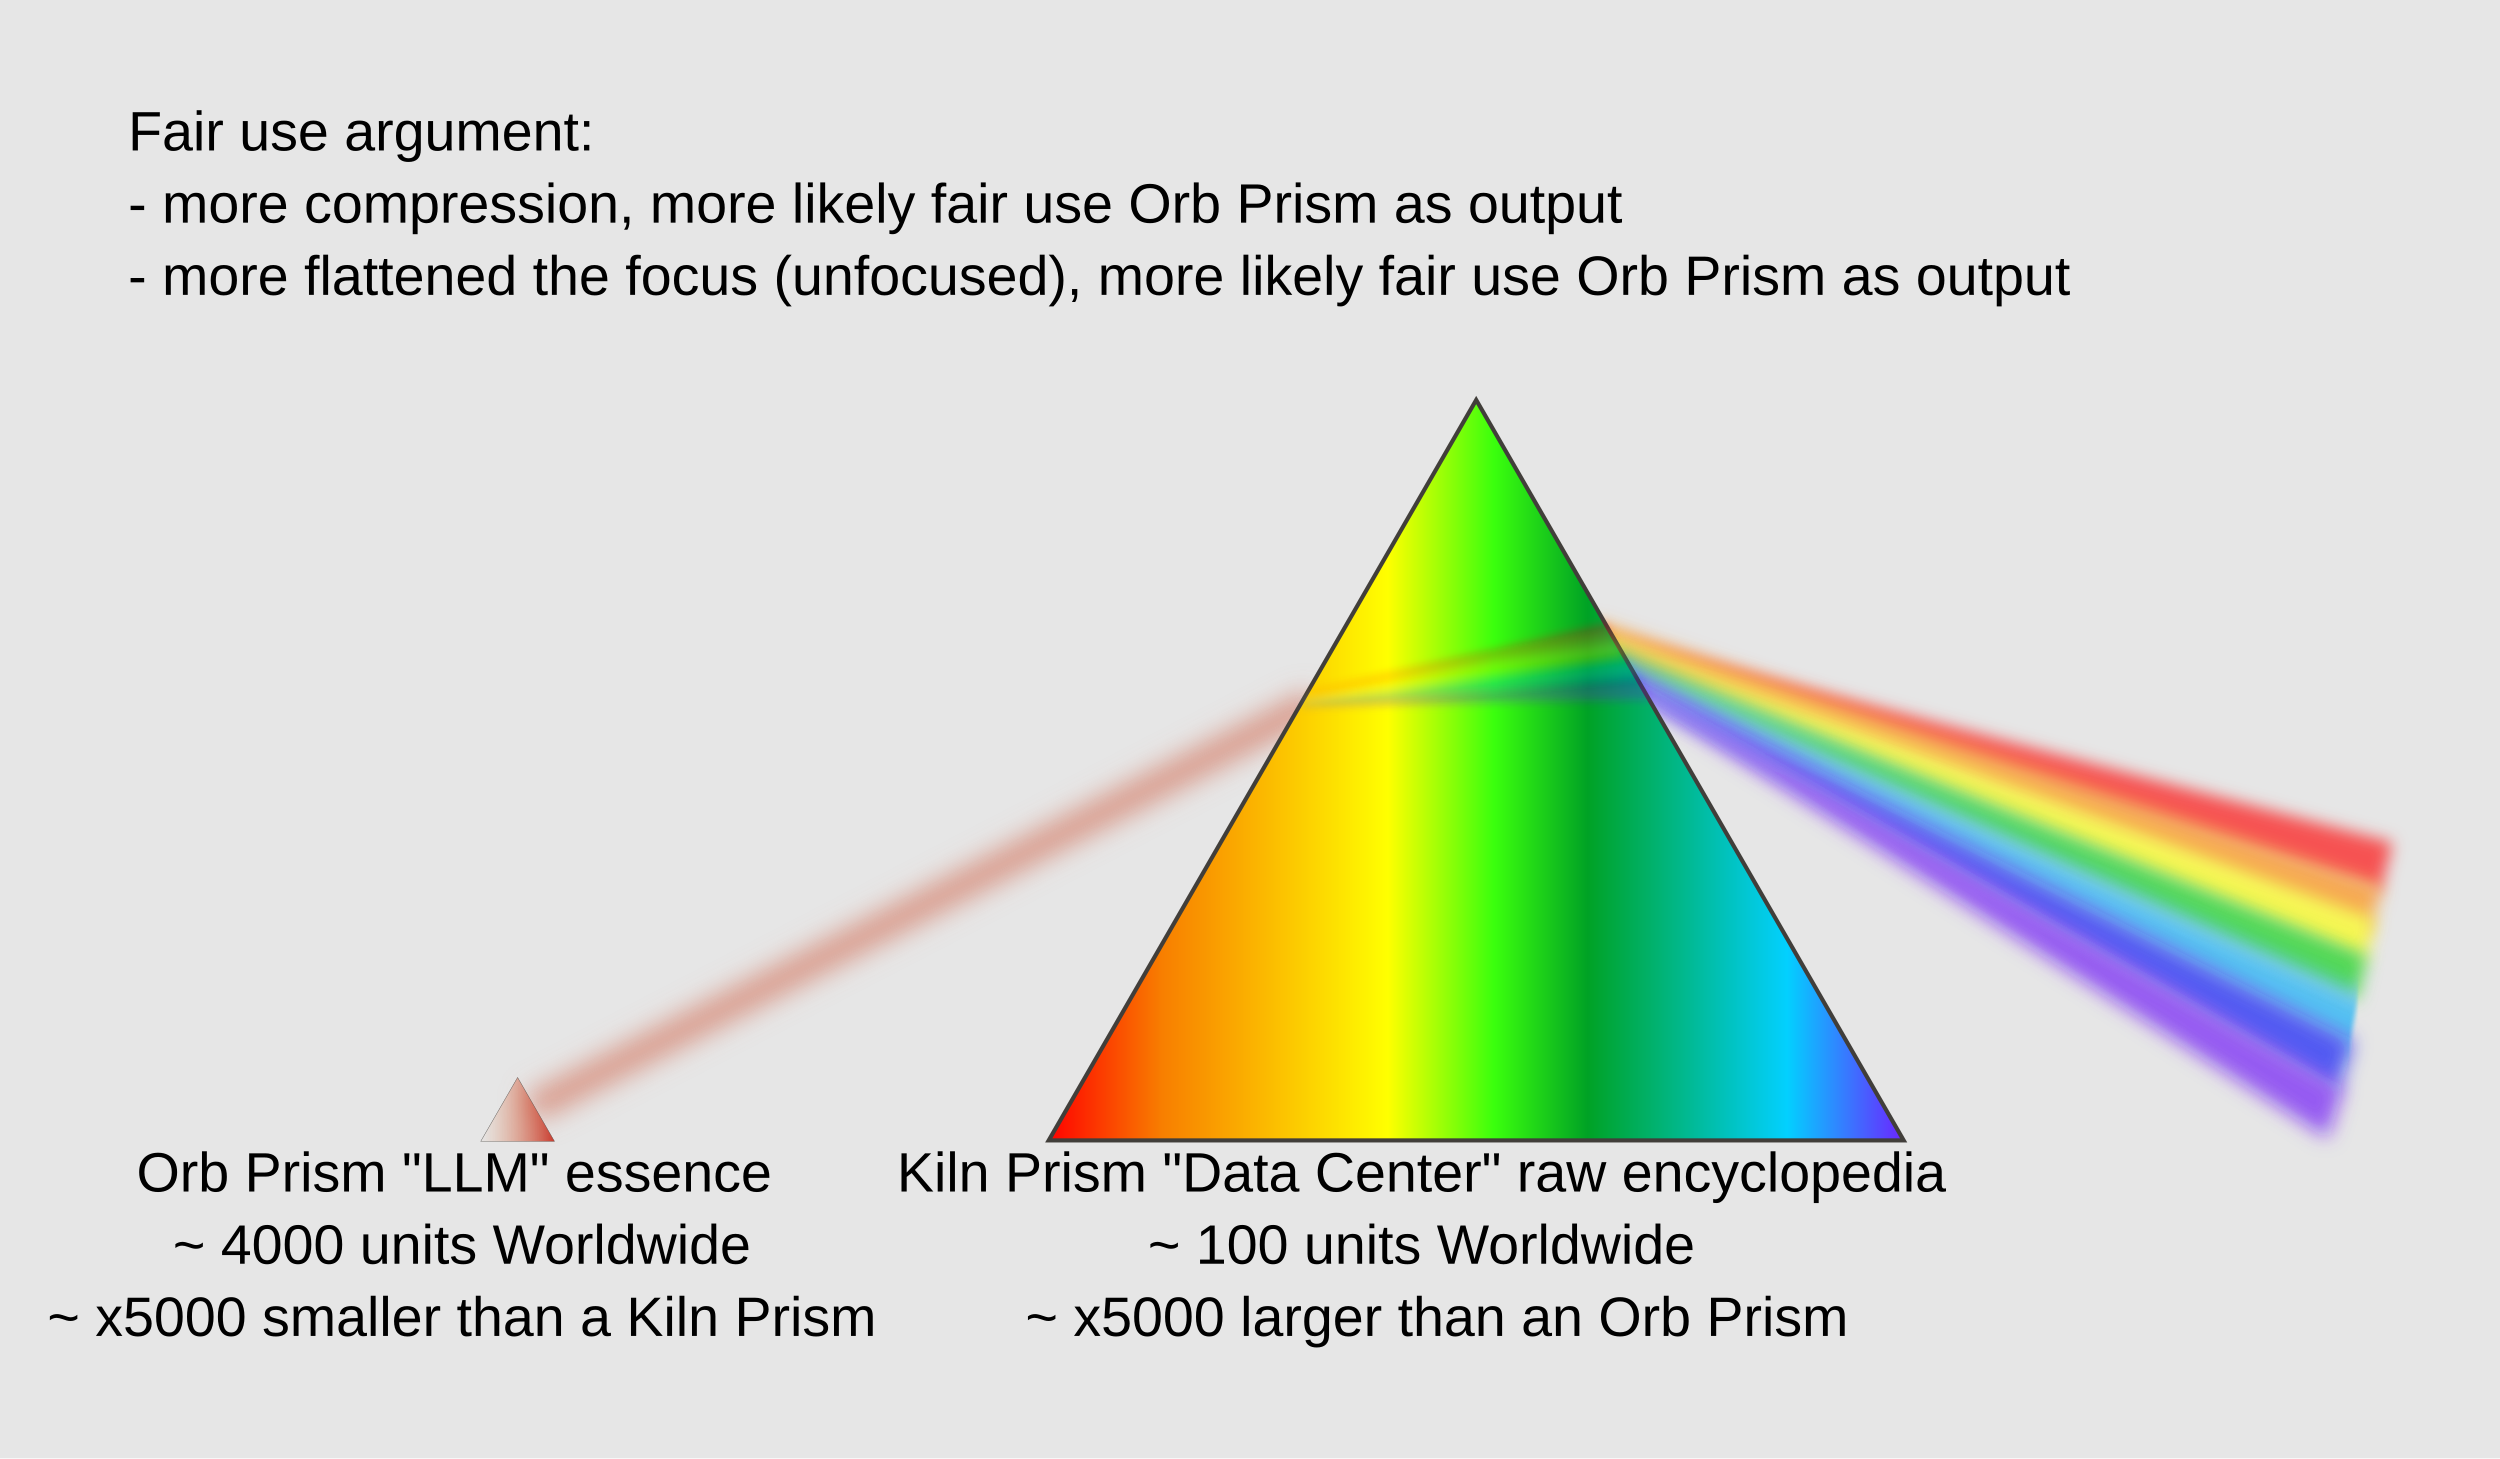
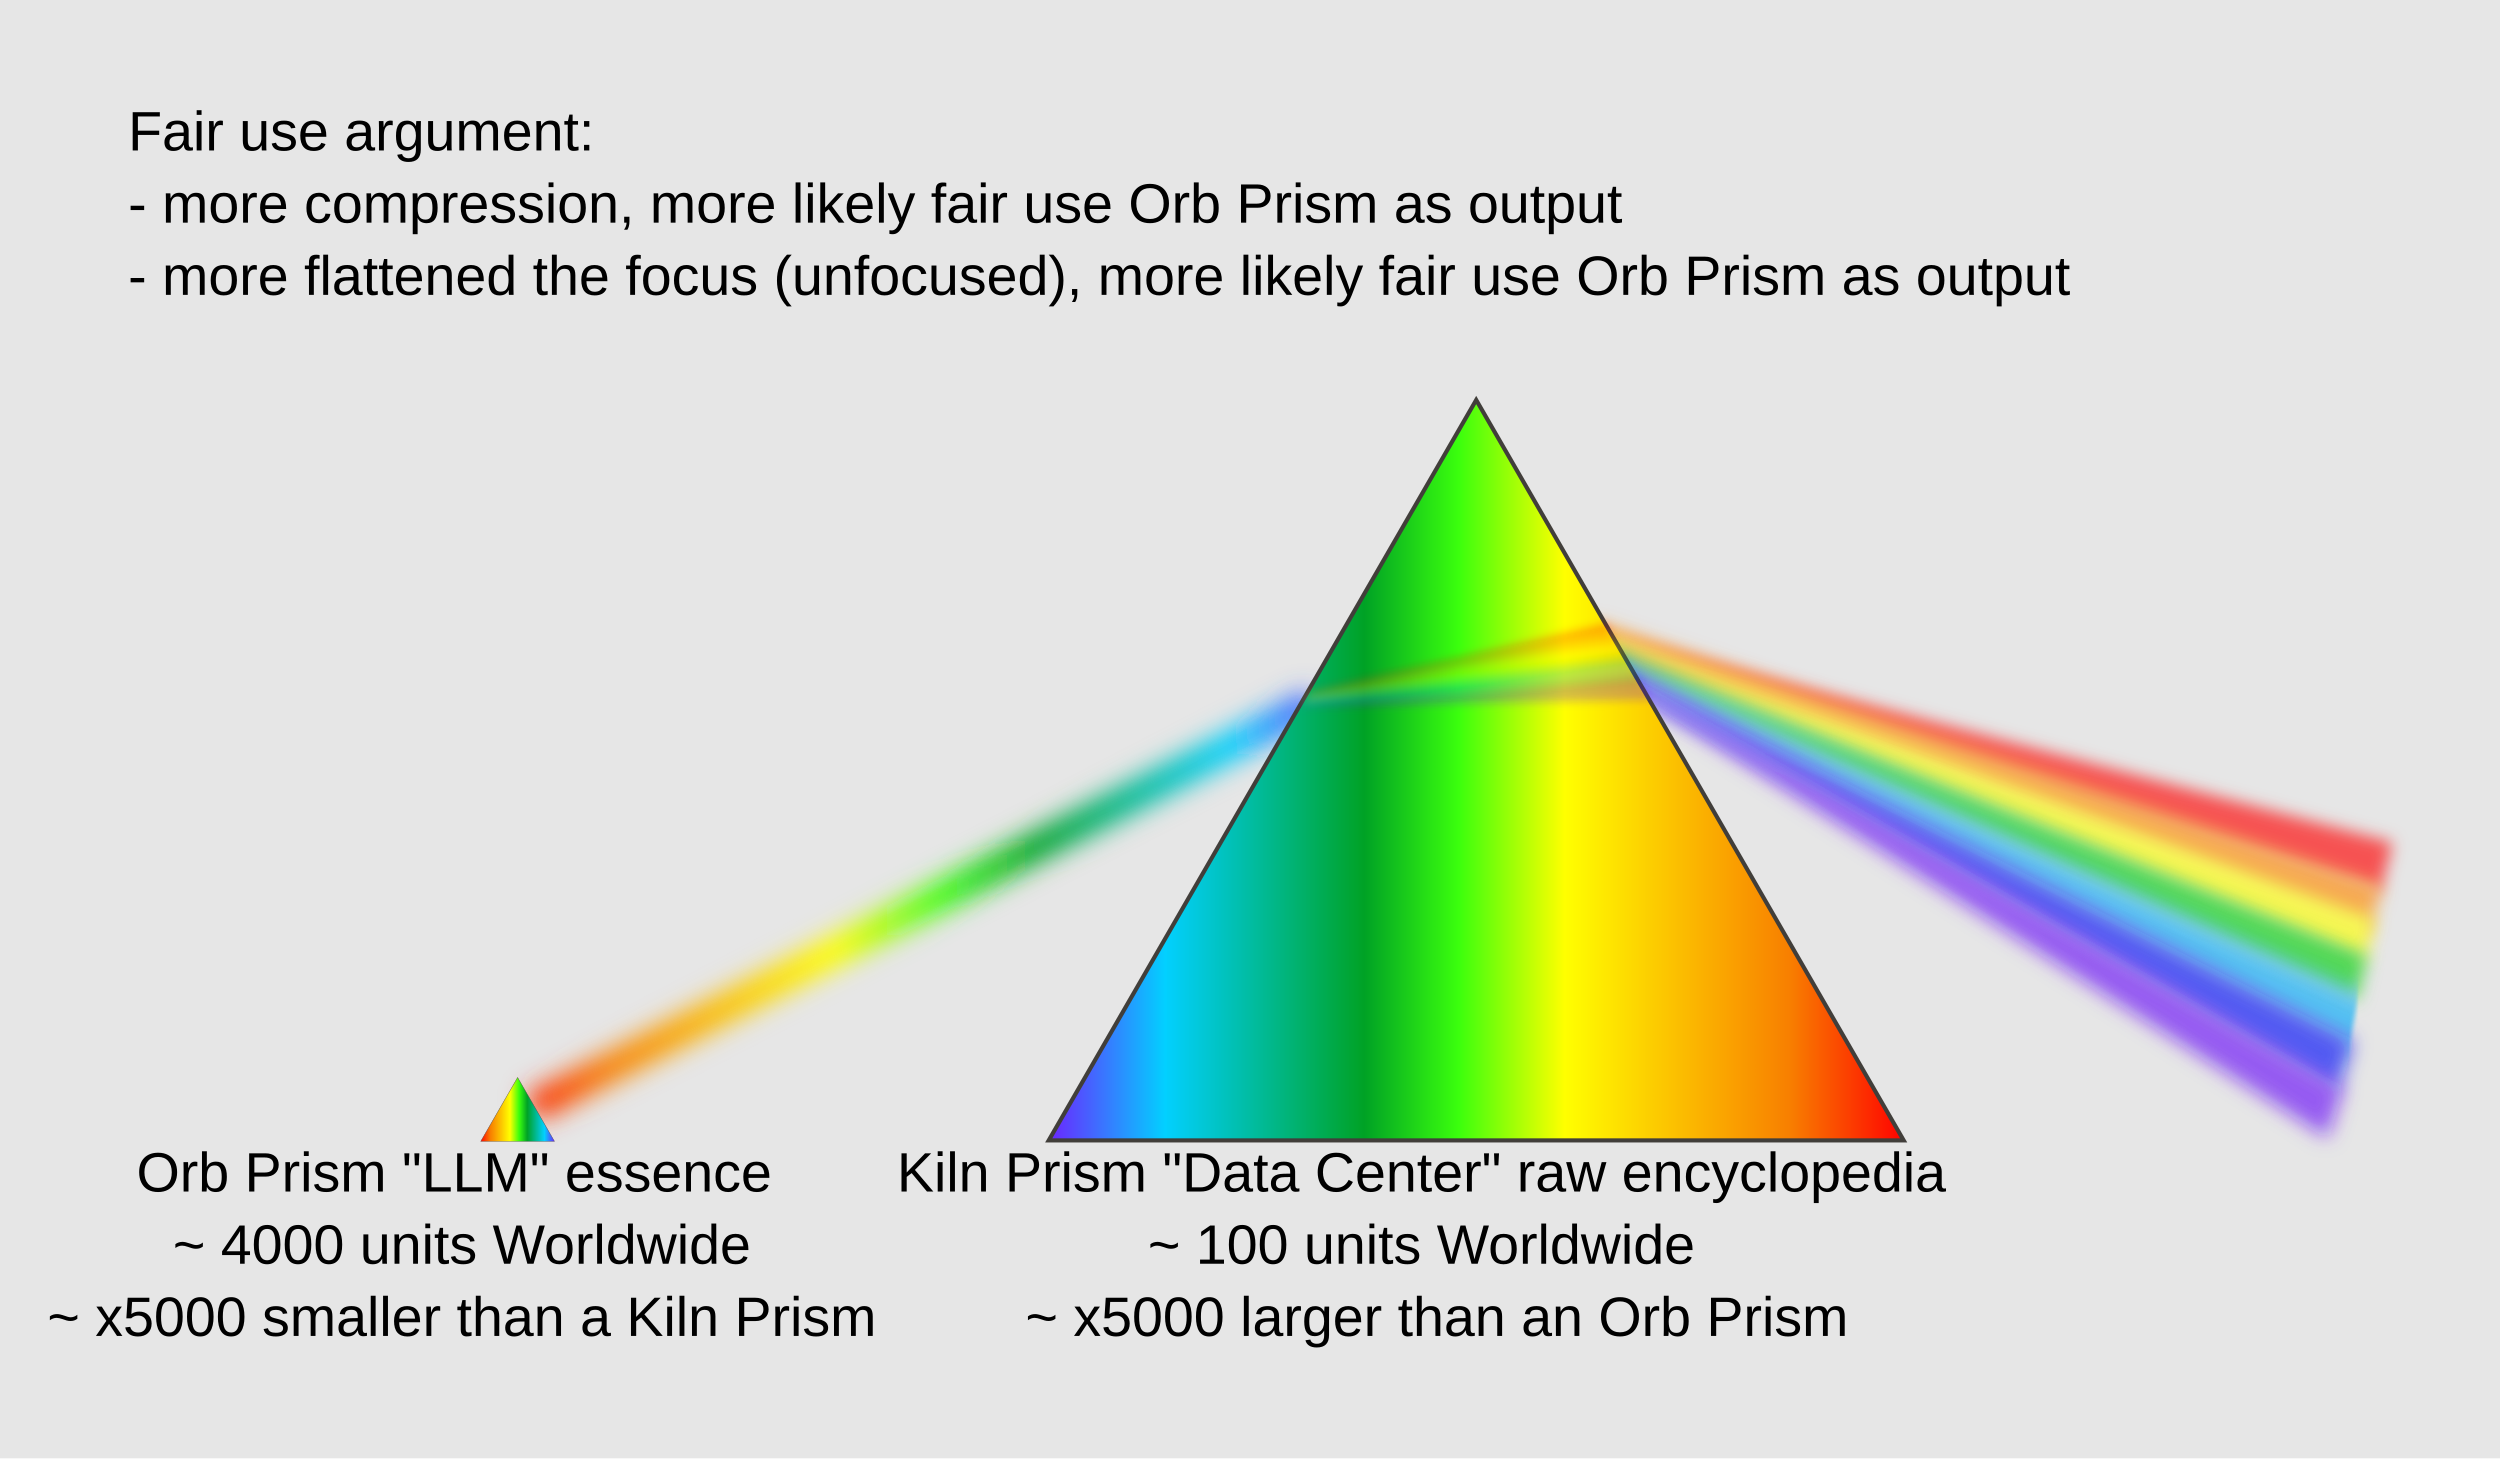
<svg xmlns="http://www.w3.org/2000/svg" xmlns:xlink="http://www.w3.org/1999/xlink" width="600" height="350" id="svg2" version="1.0">
  <defs id="defs4">
-     <linearGradient id="linearGradient1">
-       <stop style="stop-color:#c93a2e;stop-opacity:1;" offset="0" id="stop1" />
-       <stop style="stop-color:#df9969;stop-opacity:0;" offset="1" id="stop2" />
-     </linearGradient>
    <linearGradient id="linearGradient28439">
      <stop id="stop28441" offset="0" style="stop-color:#ffffff;stop-opacity:1;" />
      <stop id="stop28443" offset="1" style="stop-color:#ffffff;stop-opacity:1;" />
    </linearGradient>
    <linearGradient id="linearGradient26491">
      <stop id="stop26493" offset="0" style="stop-color:#efefef;stop-opacity:1;" />
      <stop id="stop26495" offset="1" style="stop-color:#efefef;stop-opacity:0;" />
    </linearGradient>
    <linearGradient id="linearGradient25510">
      <stop style="stop-color:#efefef;stop-opacity:0;" offset="0" id="stop25512" />
      <stop style="stop-color:#efefef;stop-opacity:1;" offset="1" id="stop25514" />
    </linearGradient>
    <linearGradient id="linearGradient12266">
      <stop style="stop-color:#ff0000;stop-opacity:1;" offset="0" id="stop12268" />
      <stop id="stop12274" offset="0.135" style="stop-color:#f87f00;stop-opacity:1;" />
      <stop style="stop-color:#ffff00;stop-opacity:1;" offset="0.397" id="stop12276" />
      <stop id="stop12278" offset="0.521" style="stop-color:#3aff0d;stop-opacity:1;" />
      <stop style="stop-color:#00a225;stop-opacity:1;" offset="0.63" id="stop12280" />
      <stop id="stop12282" offset="0.862" style="stop-color:#02d0ff;stop-opacity:1;" />
      <stop style="stop-color:#6d22ff;stop-opacity:1;" offset="1" id="stop12284" />
    </linearGradient>
    <linearGradient id="linearGradient9304">
      <stop style="stop-color:#fffefd;stop-opacity:1;" offset="0" id="stop9306" />
      <stop style="stop-color:#f2f2f2;stop-opacity:1;" offset="1" id="stop9308" />
    </linearGradient>
    <linearGradient id="linearGradient3136">
      <stop style="stop-color:#000000;stop-opacity:0.354;" offset="0" id="stop3138" />
      <stop style="stop-color:#000000;stop-opacity:0;" offset="1" id="stop3140" />
    </linearGradient>
    <linearGradient xlink:href="#linearGradient12266" id="linearGradient9310" x1="-14.525" y1="61.097" x2="191.668" y2="61.097" gradientUnits="userSpaceOnUse" spreadMethod="pad" />
    <filter x="-0.03" width="1.059" y="-0.123" height="1.246" id="filter18571">
      <feGaussianBlur stdDeviation="1.028" id="feGaussianBlur18573" />
    </filter>
    <filter id="filter24498" x="-0.024" y="-0.075" width="1.048" height="1.151">
      <feGaussianBlur stdDeviation="1.924" id="feGaussianBlur24500" />
    </filter>
    <filter id="filter24502" x="-0.026" y="-0.061" width="1.051" height="1.122">
      <feGaussianBlur stdDeviation="2.047" id="feGaussianBlur24504" />
    </filter>
    <filter id="filter24506" x="-0.025" y="-0.064" width="1.05" height="1.128">
      <feGaussianBlur stdDeviation="2.01" id="feGaussianBlur24508" />
    </filter>
    <filter id="filter24510" x="-0.026" y="-0.058" width="1.052" height="1.115">
      <feGaussianBlur stdDeviation="2.104" id="feGaussianBlur24512" />
    </filter>
    <filter id="filter24518" x="-0.021" y="-0.165" width="1.042" height="1.329">
      <feGaussianBlur stdDeviation="0.692" id="feGaussianBlur24520" />
    </filter>
    <filter id="filter24522" x="-0.029" y="-0.046" width="1.059" height="1.092">
      <feGaussianBlur stdDeviation="2.324" id="feGaussianBlur24524" />
    </filter>
    <filter id="filter24526" x="-0.028" y="-0.05" width="1.057" height="1.099">
      <feGaussianBlur stdDeviation="2.254" id="feGaussianBlur24528" />
    </filter>
    <filter id="filter10313-6" x="-0.047" y="-0.107" width="1.095" height="1.214">
      <feGaussianBlur stdDeviation="2.554" id="feGaussianBlur10315-0" />
    </filter>
    <filter id="filter7354-6" x="-0.021" y="-0.047" width="1.043" height="1.093">
      <feGaussianBlur stdDeviation="1.224" id="feGaussianBlur7356-2" />
    </filter>
-     <linearGradient xlink:href="#linearGradient1" id="linearGradient2" x1="-14.891" y1="60.847" x2="192.034" y2="60.847" gradientUnits="userSpaceOnUse" />
+     <linearGradient xlink:href="#linearGradient12266" id="linearGradient2" x1="-14.891" y1="60.847" x2="192.034" y2="60.847" gradientUnits="userSpaceOnUse" />
+     <linearGradient xlink:href="#linearGradient12266" id="linearGradient3" x1="-8.225" y1="172.786" x2="165.368" y2="172.786" gradientUnits="userSpaceOnUse" />
+     <linearGradient xlink:href="#linearGradient12266" id="linearGradient5" x1="-8.225" y1="172.786" x2="165.368" y2="172.786" gradientUnits="userSpaceOnUse" />
  </defs>
  <g id="layer1" transform="translate(129.308,-16.71709)">
    <rect style="fill:#e6e6e6;stroke-width:0;stroke-linejoin:round" id="rect1" width="600" height="350" x="-129.308" y="16.717" />
-     <g id="g18575-1" transform="matrix(1.184024,0,0,1.184024,-0.8414484,29.4625)" style="fill:#e2bead;fill-opacity:1;stroke:#d99c8d;stroke-opacity:1">
-       <path style="fill:#e2bead;fill-opacity:1;fill-rule:evenodd;stroke:#d99c8d;stroke-width:6;stroke-linecap:butt;stroke-linejoin:miter;stroke-miterlimit:4;stroke-dasharray:none;stroke-opacity:1;filter:url(#filter10313-6)" d="M -0.714,213.857 C 157.857,131.714 157.857,131.714 157.857,131.714" id="path4301-8" />
-       <path id="path3154-7" d="M -0.714,213.857 C 157.857,131.714 157.857,131.714 157.857,131.714" style="opacity:0.08;fill:#e2bead;fill-opacity:1;fill-rule:evenodd;stroke:#d99c8d;stroke-width:2;stroke-linecap:butt;stroke-linejoin:miter;stroke-miterlimit:4;stroke-dasharray:none;stroke-opacity:1;filter:url(#filter7354-6)" />
+     <g id="g18575-1" transform="matrix(1.184024,0,0,1.184024,-0.8414484,29.4625)" style="fill:url(#linearGradient3);fill-opacity:1;stroke:url(#linearGradient5);stroke-opacity:1">
+       <path style="fill:url(#linearGradient3);fill-opacity:1;fill-rule:evenodd;stroke:url(#linearGradient5);stroke-width:6;stroke-linecap:butt;stroke-linejoin:miter;stroke-miterlimit:4;stroke-dasharray:none;stroke-opacity:1;filter:url(#filter10313-6)" d="M -0.714,213.857 C 157.857,131.714 157.857,131.714 157.857,131.714" id="path4301-8" />
+       <path id="path3154-7" d="M -0.714,213.857 C 157.857,131.714 157.857,131.714 157.857,131.714" style="opacity:0.08;fill:url(#linearGradient3);fill-opacity:1;fill-rule:evenodd;stroke:url(#linearGradient5);stroke-width:2;stroke-linecap:butt;stroke-linejoin:miter;stroke-miterlimit:4;stroke-dasharray:none;stroke-opacity:1;filter:url(#filter7354-6)" />
    </g>
    <g id="g24530" style="opacity:0.642" transform="translate(24.97878,51.56289)">
      <path style="opacity:1;fill:#ff0000;fill-opacity:1;fill-rule:evenodd;stroke:#000000;stroke-width:0;stroke-linecap:butt;stroke-linejoin:miter;stroke-miterlimit:4;stroke-dasharray:none;stroke-opacity:1;filter:url(#filter24498)" d="m 226.102,120.318 4.609,-2.553 v 0 l 189.19,49.589 -2.897,11.779 z" id="path18581" />
      <path id="path18583" d="m 224.524,116.815 4.647,-2.308 v 0 l 188.18,63.403 -3.42,11.789 z" style="opacity:1;fill:#ff8500;fill-opacity:1;fill-rule:evenodd;stroke:#000000;stroke-width:0;stroke-linecap:butt;stroke-linejoin:miter;stroke-miterlimit:4;stroke-dasharray:none;stroke-opacity:1;filter:url(#filter24506)" />
      <path style="opacity:1;fill:#ffff00;fill-opacity:1;fill-rule:evenodd;stroke:#000000;stroke-width:0;stroke-linecap:butt;stroke-linejoin:miter;stroke-miterlimit:4;stroke-dasharray:none;stroke-opacity:1;filter:url(#filter24502)" d="m 223.028,117.746 2.714,-1.993 189.892,69.941 -2.328,10.366 z" id="path18585" />
      <path id="path18587" d="m 220.844,119.266 2.14,-1.572 190.741,76.833 -2.467,10.814 z" style="opacity:1;fill:#00d000;fill-opacity:1;fill-rule:evenodd;stroke:#000000;stroke-width:0;stroke-linecap:butt;stroke-linejoin:miter;stroke-miterlimit:4;stroke-dasharray:none;stroke-opacity:1;filter:url(#filter24510)" />
      <path transform="matrix(2.197346,1.477702,-2.117474,3.097888,156.0869,-529.8737)" style="opacity:1;fill:#00abf8;fill-opacity:1;fill-rule:evenodd;stroke:#000000;stroke-width:0;stroke-linecap:butt;stroke-linejoin:miter;stroke-miterlimit:4;stroke-dasharray:none;stroke-opacity:1;filter:url(#filter24518)" d="m 158.212,134.346 0.332,-0.666 77.611,-9.418 1.914,3.2 z" id="path18589" />
      <path id="path18591" d="m 219.033,119.496 0.916,-0.967 190.519,96.464 -3.943,12.677 z" style="opacity:1;fill:#000df8;fill-opacity:1;fill-rule:evenodd;stroke:#000000;stroke-width:0;stroke-linecap:butt;stroke-linejoin:miter;stroke-miterlimit:4;stroke-dasharray:none;stroke-opacity:1;filter:url(#filter24526)" />
      <path style="opacity:1;fill:#680df8;fill-opacity:1;fill-rule:evenodd;stroke:#000000;stroke-width:0;stroke-linecap:butt;stroke-linejoin:miter;stroke-miterlimit:4;stroke-dasharray:none;stroke-opacity:1;filter:url(#filter24522)" d="m 218.637,118.727 0.916,-0.967 188.382,108.526 -3.542,12.09 z" id="path18593" />
    </g>
-     <path style="fill:url(#linearGradient9310);fill-opacity:1;fill-rule:evenodd;stroke:#413e3a;stroke-width:1;stroke-linejoin:miter;stroke-miterlimit:4;stroke-dasharray:none;stroke-dashoffset:0;stroke-opacity:1" id="path2160" d="m 191.168,149.948 -205.193,0 102.596,-177.702 z" transform="translate(136.4074,140.4656)" />
-     <path style="fill:url(#linearGradient2);fill-rule:evenodd;stroke:#413e3a;stroke-width:1;stroke-linejoin:miter;stroke-miterlimit:4;stroke-dasharray:none;stroke-dashoffset:0;stroke-opacity:1" id="path2160-9" d="m 191.168,149.948 -205.193,0 102.596,-177.702 z" transform="matrix(-0.08621395,0,0,0.08621395,2.552375,277.7035)" />
+     <path style="fill:url(#linearGradient9310);fill-opacity:1;fill-rule:evenodd;stroke:#413e3a;stroke-width:1;stroke-linejoin:miter;stroke-miterlimit:4;stroke-dasharray:none;stroke-dashoffset:0;stroke-opacity:1" id="path2160" d="m 191.168,149.948 -205.193,0 102.596,-177.702 z" transform="matrix(-1,0,0,1,313.5502,140.4656)" />
+     <path style="fill:url(#linearGradient2);fill-rule:evenodd;stroke:#413e3a;stroke-width:1;stroke-linejoin:miter;stroke-miterlimit:4;stroke-dasharray:none;stroke-dashoffset:0;stroke-opacity:1" id="path2160-9" d="m 191.168,149.948 -205.193,0 102.596,-177.702 z" transform="matrix(0.08621395,0,0,0.08621395,-12.71981,277.7035)" />
    <g id="g18358" style="opacity:0.264;filter:url(#filter18571)" transform="matrix(1.012159,0,0,1,23.05505,51.56289)">
      <path id="path14402" d="m 159.375,132.321 0.893,-1.25 v 0 l 70.268,-16.429 1.607,3.036 z" style="fill:#ff0000;fill-opacity:1;fill-rule:evenodd;stroke:#000000;stroke-width:0;stroke-linecap:butt;stroke-linejoin:miter;stroke-miterlimit:4;stroke-dasharray:none;stroke-opacity:1" />
      <path style="fill:#ff8500;fill-opacity:1;fill-rule:evenodd;stroke:#000000;stroke-width:0;stroke-linecap:butt;stroke-linejoin:miter;stroke-miterlimit:4;stroke-dasharray:none;stroke-opacity:1" d="m 159.152,132.835 0.957,-1.202 v 0 l 72.182,-13.965 1.446,3.116 z" id="path15439" />
      <path id="path16410" d="m 158.884,133.264 0.421,-0.844 74.11,-12.773 1.483,2.639 z" style="fill:#ffff00;fill-opacity:1;fill-rule:evenodd;stroke:#000000;stroke-width:0;stroke-linecap:butt;stroke-linejoin:miter;stroke-miterlimit:4;stroke-dasharray:none;stroke-opacity:1" />
      <path style="fill:#00d000;fill-opacity:1;fill-rule:evenodd;stroke:#000000;stroke-width:0;stroke-linecap:butt;stroke-linejoin:miter;stroke-miterlimit:4;stroke-dasharray:none;stroke-opacity:1" d="m 158.527,133.925 0.332,-0.666 75.843,-11.375 1.535,2.759 z" id="path18350" />
      <path id="path18352" d="m 158.212,134.346 0.332,-0.666 77.611,-9.418 1.914,3.2 z" style="fill:#00abf8;fill-opacity:1;fill-rule:evenodd;stroke:#000000;stroke-width:0;stroke-linecap:butt;stroke-linejoin:miter;stroke-miterlimit:4;stroke-dasharray:none;stroke-opacity:1" />
      <path style="fill:#000df8;fill-opacity:1;fill-rule:evenodd;stroke:#000000;stroke-width:0;stroke-linecap:butt;stroke-linejoin:miter;stroke-miterlimit:4;stroke-dasharray:none;stroke-opacity:1" d="m 158.212,134.452 0.08,-0.35 79.757,-7.209 1.472,3.39 z" id="path18354" />
      <path id="path18356" d="m 158.275,134.705 0.08,-0.35 81.462,-4.431 1.472,3.2 z" style="fill:#680df8;fill-opacity:1;fill-rule:evenodd;stroke:#000000;stroke-width:0;stroke-linecap:butt;stroke-linejoin:miter;stroke-miterlimit:4;stroke-dasharray:none;stroke-opacity:1" />
    </g>
    <text xml:space="preserve" style="font-size:13.333px;line-height:1.3;font-family:Arial;-inkscape-font-specification:Arial;text-align:center;writing-mode:lr-tb;direction:ltr;text-anchor:middle;fill:#ececec;stroke-width:0;stroke-linejoin:round" x="224.813" y="302.682" id="text2">
      <tspan id="tspan2" x="224.813" y="302.682" style="fill:#000000">Kiln Prism "Data Center" raw encyclopedia</tspan>
      <tspan x="224.813" y="320.015" style="fill:#000000" id="tspan6">~ 100 units Worldwide</tspan>
      <tspan x="224.813" y="337.348" style="fill:#000000" id="tspan7">~ x5000 larger than an Orb Prism</tspan>
    </text>
    <text xml:space="preserve" style="font-size:13.333px;line-height:1.3;font-family:Arial;-inkscape-font-specification:Arial;text-align:center;writing-mode:lr-tb;direction:ltr;text-anchor:middle;fill:#000000;stroke-width:0;stroke-linejoin:round" x="-5.484" y="302.682" id="text3">
      <tspan id="tspan3" x="-5.484" y="302.682">Orb Prism "LLM" essence </tspan>
      <tspan x="-5.484" y="320.015" id="tspan8">~ 4000 units Worldwide</tspan>
      <tspan x="-5.484" y="337.348" id="tspan10">~ x5000 smaller than a Kiln Prism</tspan>
      <tspan x="-5.484" y="354.682" id="tspan9" />
    </text>
    <text xml:space="preserve" style="font-size:13.333px;line-height:1.3;font-family:Arial;-inkscape-font-specification:Arial;text-align:center;writing-mode:lr-tb;direction:ltr;text-anchor:middle;fill:#000000;stroke-width:0;stroke-linejoin:round" x="-98.556" y="52.824" id="text1">
      <tspan id="tspan1" x="-98.556" y="52.824" style="text-align:start;text-anchor:start">Fair use argument:</tspan>
      <tspan x="-98.556" y="70.158" id="tspan4" style="text-align:start;text-anchor:start">- more compression, more likely fair use Orb Prism as output</tspan>
      <tspan x="-98.556" y="87.491" id="tspan5" style="text-align:start;text-anchor:start">- more flattened the focus (unfocused), more likely fair use Orb Prism as output </tspan>
    </text>
    <text xml:space="preserve" style="font-size:13.333px;line-height:1.3;font-family:Arial;-inkscape-font-specification:Arial;text-align:start;writing-mode:lr-tb;direction:ltr;text-anchor:start;opacity:1;fill:#e6e6e6;stroke-width:0;stroke-linejoin:round" x="389.502" y="194.479" id="text11">
      <tspan id="tspan11" x="389.502" y="194.479" />
    </text>
  </g>
</svg>
